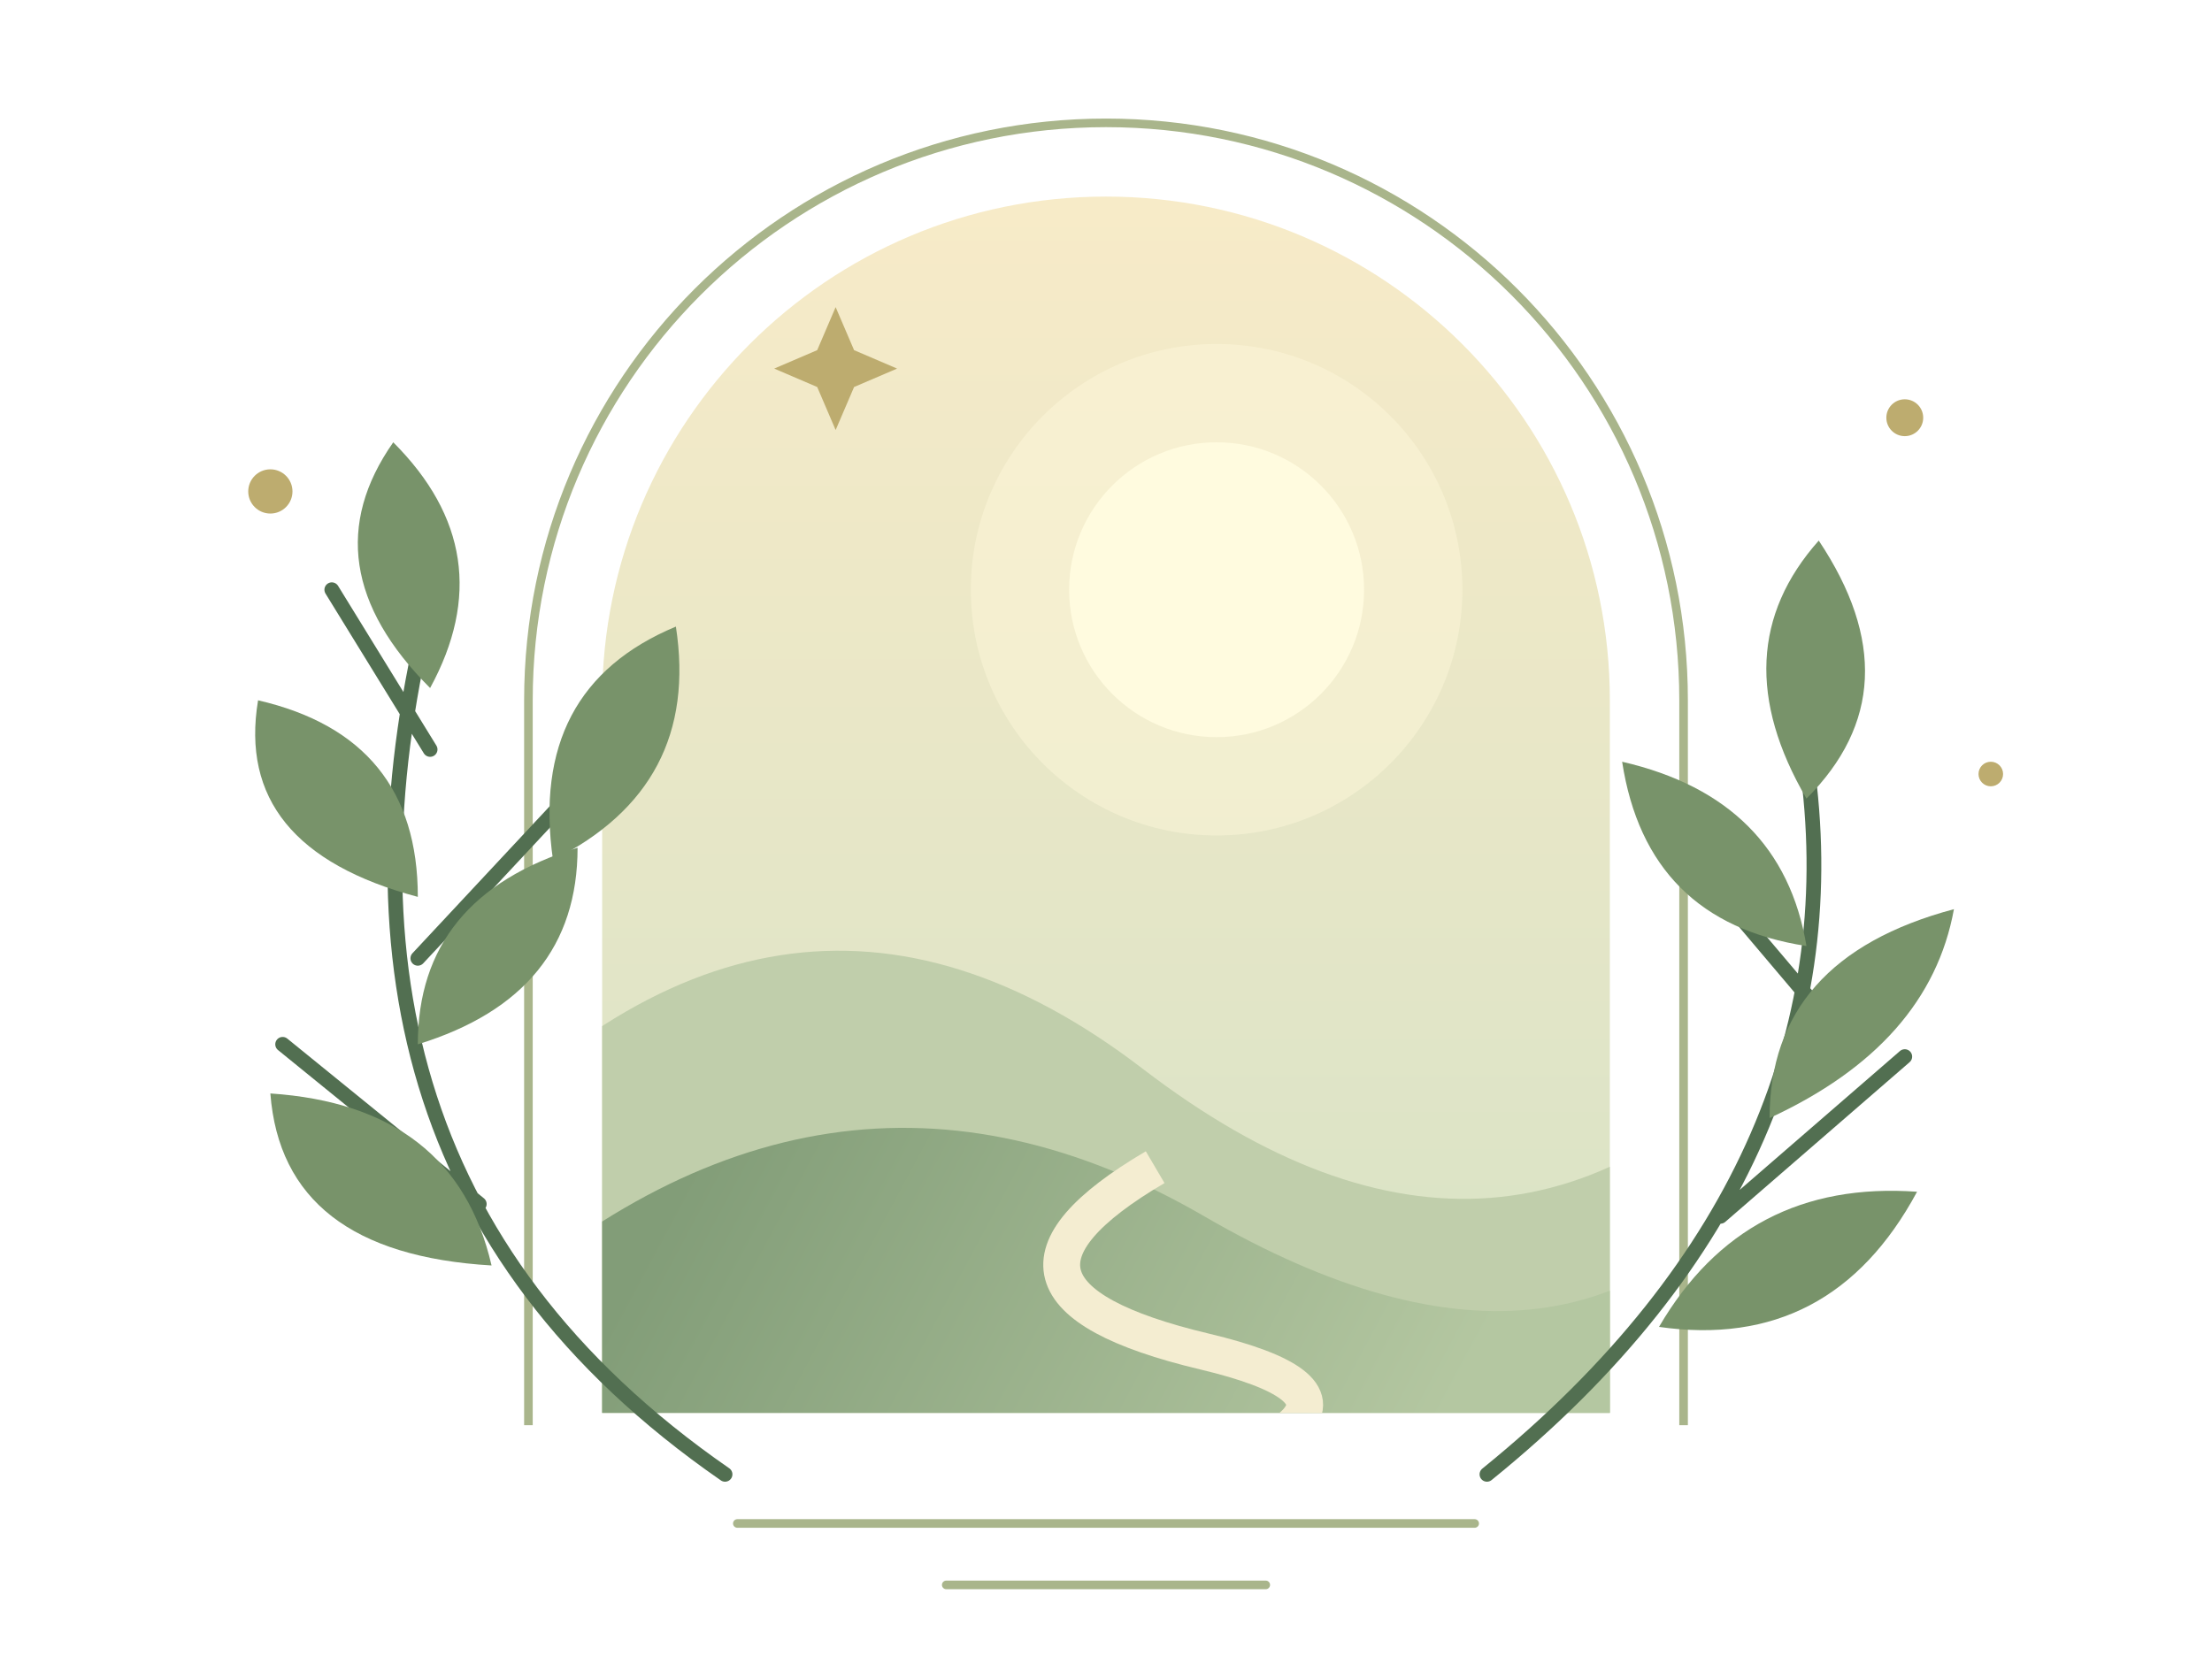
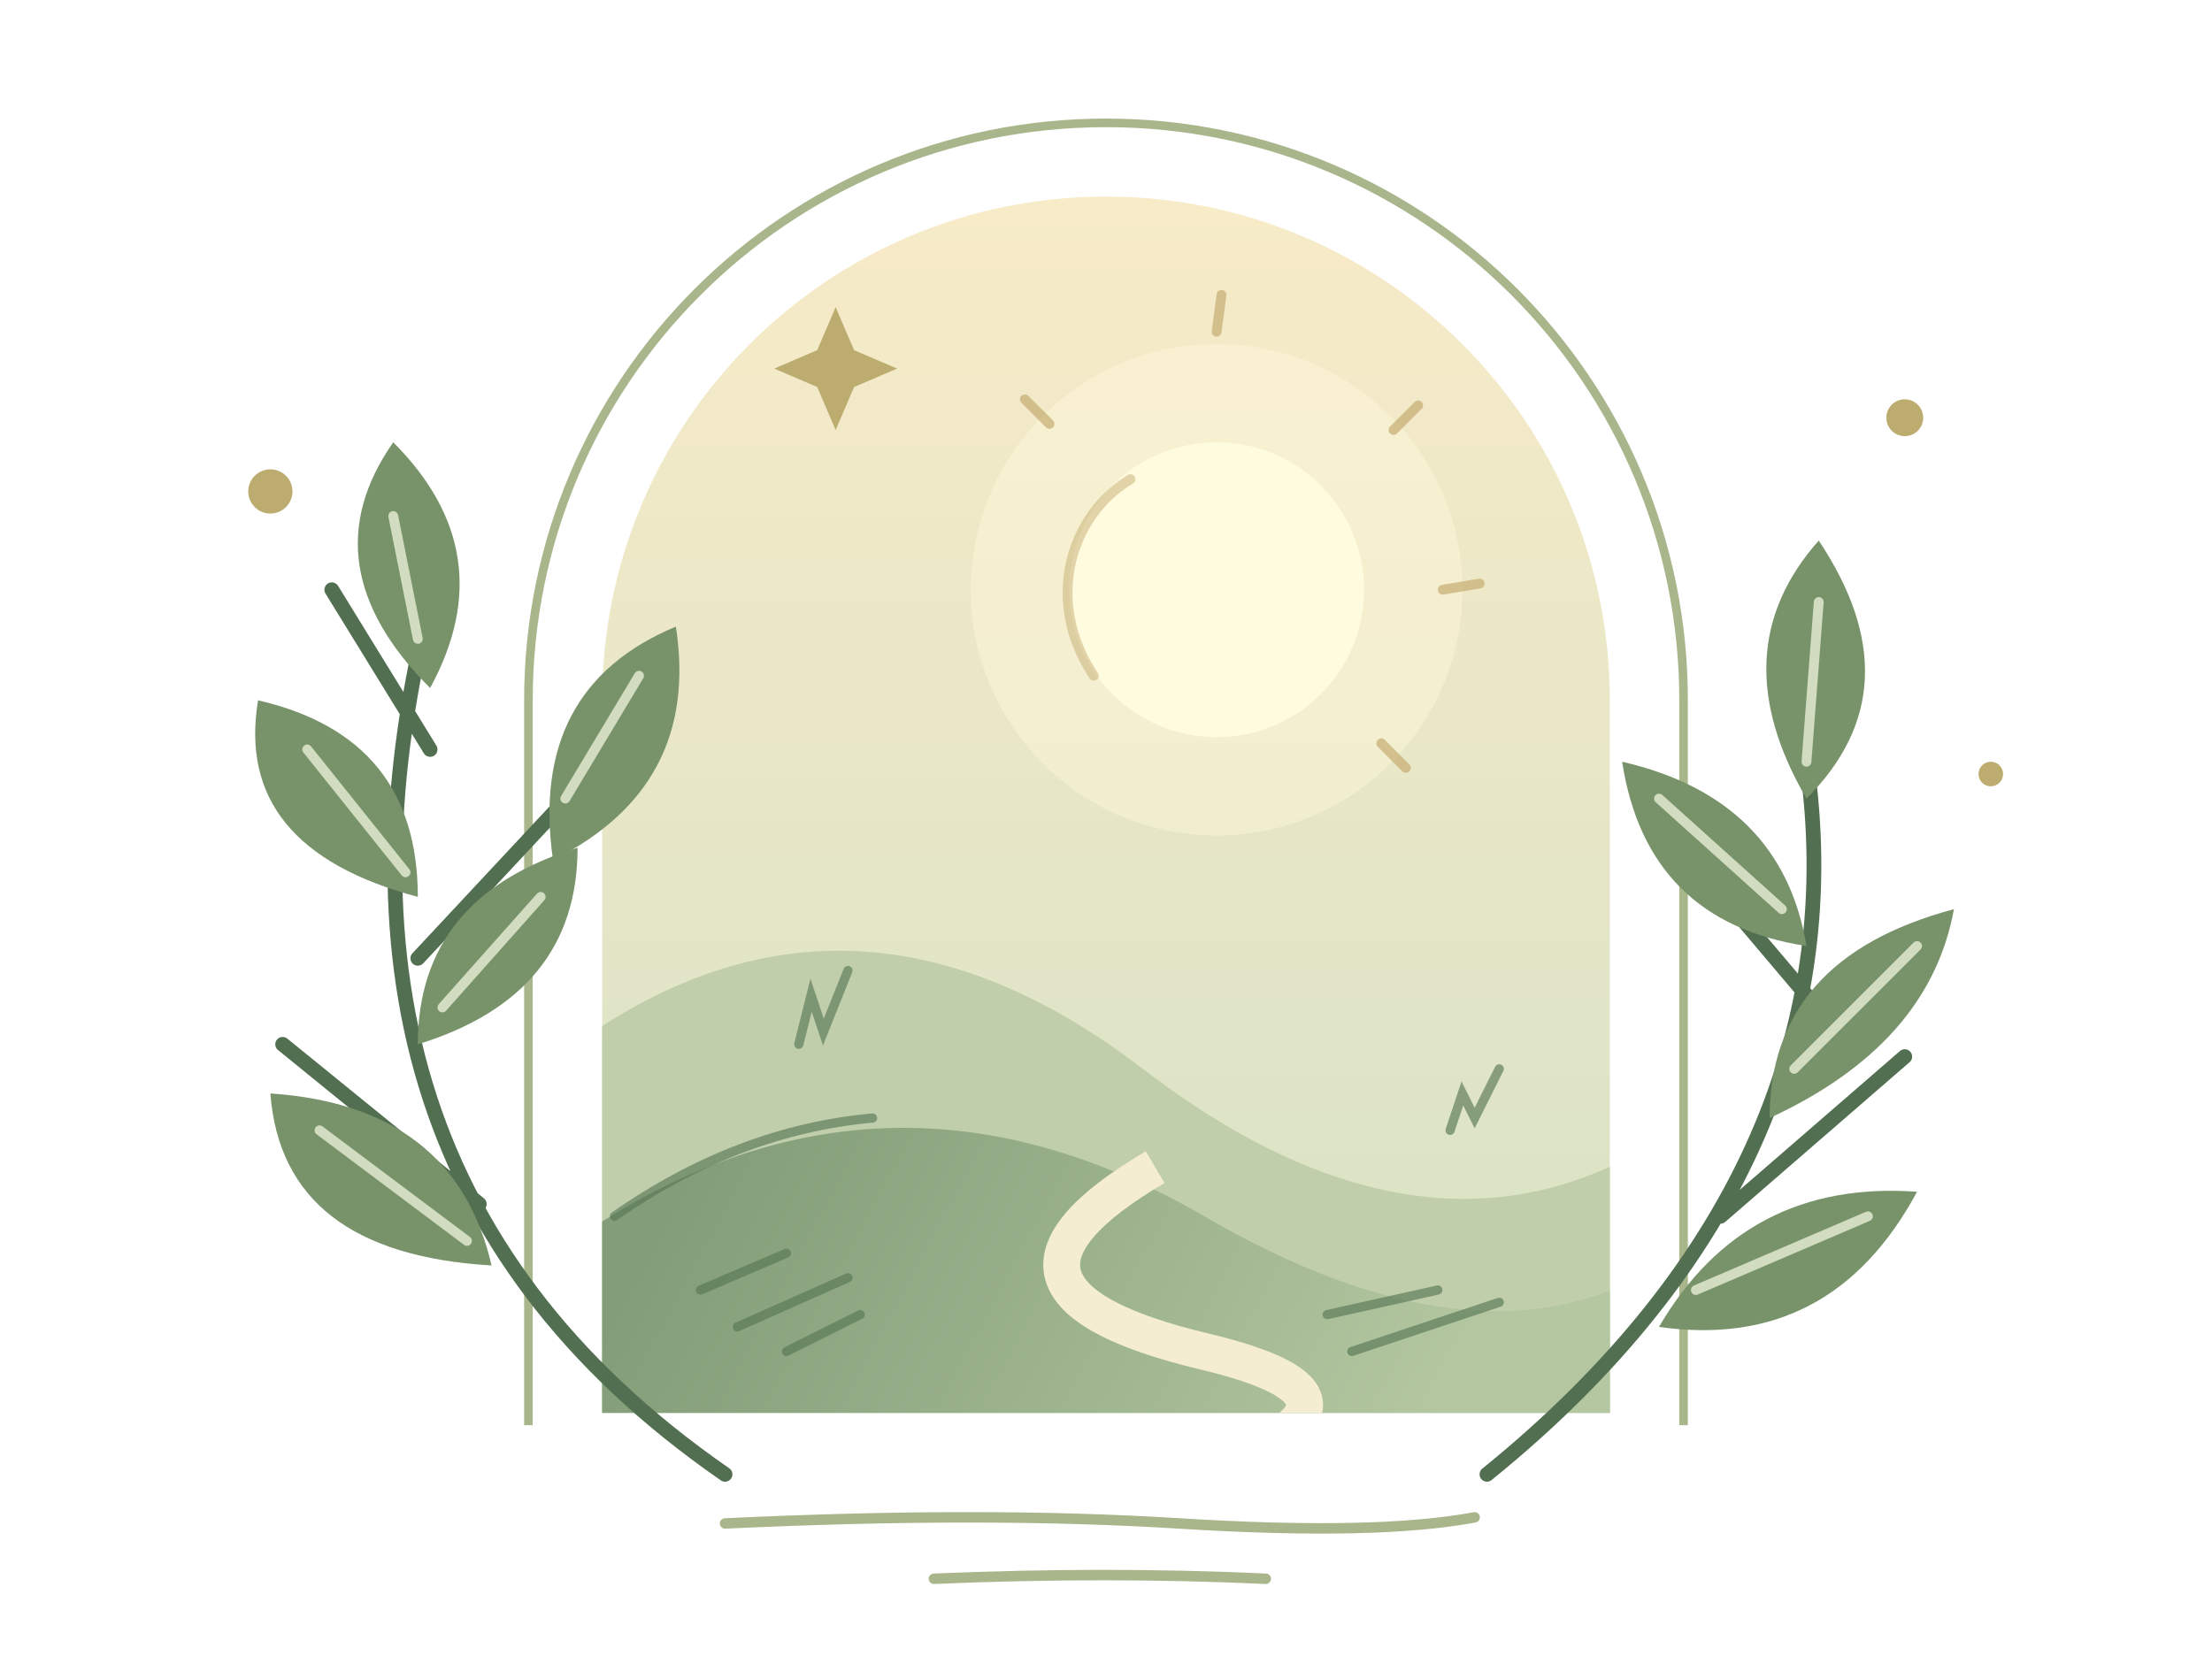
<svg xmlns="http://www.w3.org/2000/svg" width="180" height="136" viewBox="0 0 180 136" fill="none">
  <defs>
    <linearGradient id="sky" x1="90" y1="14" x2="90" y2="116" gradientUnits="userSpaceOnUse">
      <stop stop-color="#F8EBC8" />
      <stop offset="1" stop-color="#D6E2C6" />
    </linearGradient>
    <linearGradient id="hill" x1="60" y1="88" x2="116" y2="118" gradientUnits="userSpaceOnUse">
      <stop stop-color="#829D78" />
      <stop offset="1" stop-color="#B4C7A1" />
    </linearGradient>
    <clipPath id="arch">
      <path d="M49 115V57a41 41 0 0 1 82 0v58Z" />
    </clipPath>
  </defs>
  <path d="M43 116V57a47 47 0 0 1 94 0v59" stroke="#A9B58B" stroke-width=".7" />
  <path d="M49 115V57a41 41 0 0 1 82 0v58Z" fill="url(#sky)" />
  <g clip-path="url(#arch)">
    <circle cx="99" cy="48" r="20" fill="#FFF9DC" opacity=".45" />
    <circle cx="99" cy="48" r="12" fill="#FFFBDF" />
+     <g stroke="#C4AC71" stroke-linecap="round" stroke-width=".8" opacity=".7">
+       <path d="m99 27 .4-3m14 11 2-2m2 15 3-.5m-8 13 2 2m-29-28-2-2" />
+       <path d="M89 55c-4-6-2-13 3-16" opacity=".7" />
+     </g>
    <path d="M35 96Q63 64 93 87T146 83V121H35Z" fill="#C0CEAB" />
    <path d="M38 108Q67 81 98 99T145 93V122H38Z" fill="url(#hill)" />
    <path d="M94 95Q77 105 98 110T86 123" stroke="#F4EDD1" stroke-width="3" />
+     <g stroke="#587655" stroke-width=".75" stroke-linecap="round" opacity=".65">
+       <path d="M50 99q10-7 21-8m-14 14 7-3m-4 6 9-4m-5 6 6-3m38 0 9-2m-7 5 12-4" />
+       <path d="m65 85 1-4 1 3 2-5m49 13 1-3 1 2 2-4" />
+     </g>
    <path d="M47 116H134" stroke="#526F51" />
  </g>
  <g stroke="#526F51" stroke-width="1.2" stroke-linecap="round" stroke-linejoin="round">
    <path d="M59 120C33 102 28 77 35 49M39 98L23 85M34 78L48 63M35 61L27 48" />
    <path d="M121 120C142 103 150 83 147 62M140 99L155 86M147 81L136 68" />
  </g>
  <g fill="#78936A">
    <path d="M34 73Q19 69 21 57Q34 60 34 73Z" />
    <path d="M34 85Q47 81 47 69Q34 73 34 85Z" />
    <path d="M40 103Q23 102 22 89Q37 90 40 103Z" />
    <path d="M35 56Q25 46 32 36Q41 45 35 56Z" />
    <path d="M45 70Q43 56 55 51Q57 64 45 70Z" />
    <path d="M144 91Q157 85 159 74Q144 78 144 91Z" />
    <path d="M147 77Q134 75 132 62Q145 65 147 77Z" />
    <path d="M135 108Q149 110 156 97Q142 96 135 108Z" />
    <path d="M147 65Q140 53 148 44Q156 56 147 65Z" />
  </g>
  <g fill="#BDAC6F">
    <circle cx="22" cy="40" r="1.8" />
    <circle cx="155" cy="34" r="1.5" />
    <circle cx="162" cy="63" r="1" />
    <path d="M68 25l1.5 3.5L73 30l-3.5 1.5L68 35l-1.5-3.5L63 30l3.5-1.5Z" />
  </g>
-   <path d="M60 124H120M77 129H103" stroke="#A9B58B" stroke-width=".7" stroke-linecap="round" />
+   <g stroke="#D2DCC0" stroke-width=".8" stroke-linecap="round">
+     <path d="m33 71-8-10m11 21 8-9m-6 28-12-9m8-40-2-10m14 23 6-10" />
+     <path d="m146 87 10-10m-11-3-10-9m3 40 14-6m-5-37 1-13" />
+   </g>
+   <path d="M59 124q21-1 37 0t24-.5m-44 5q14-.6 27 0" stroke="#A9B58B" stroke-width=".85" stroke-linecap="round" />
</svg>
